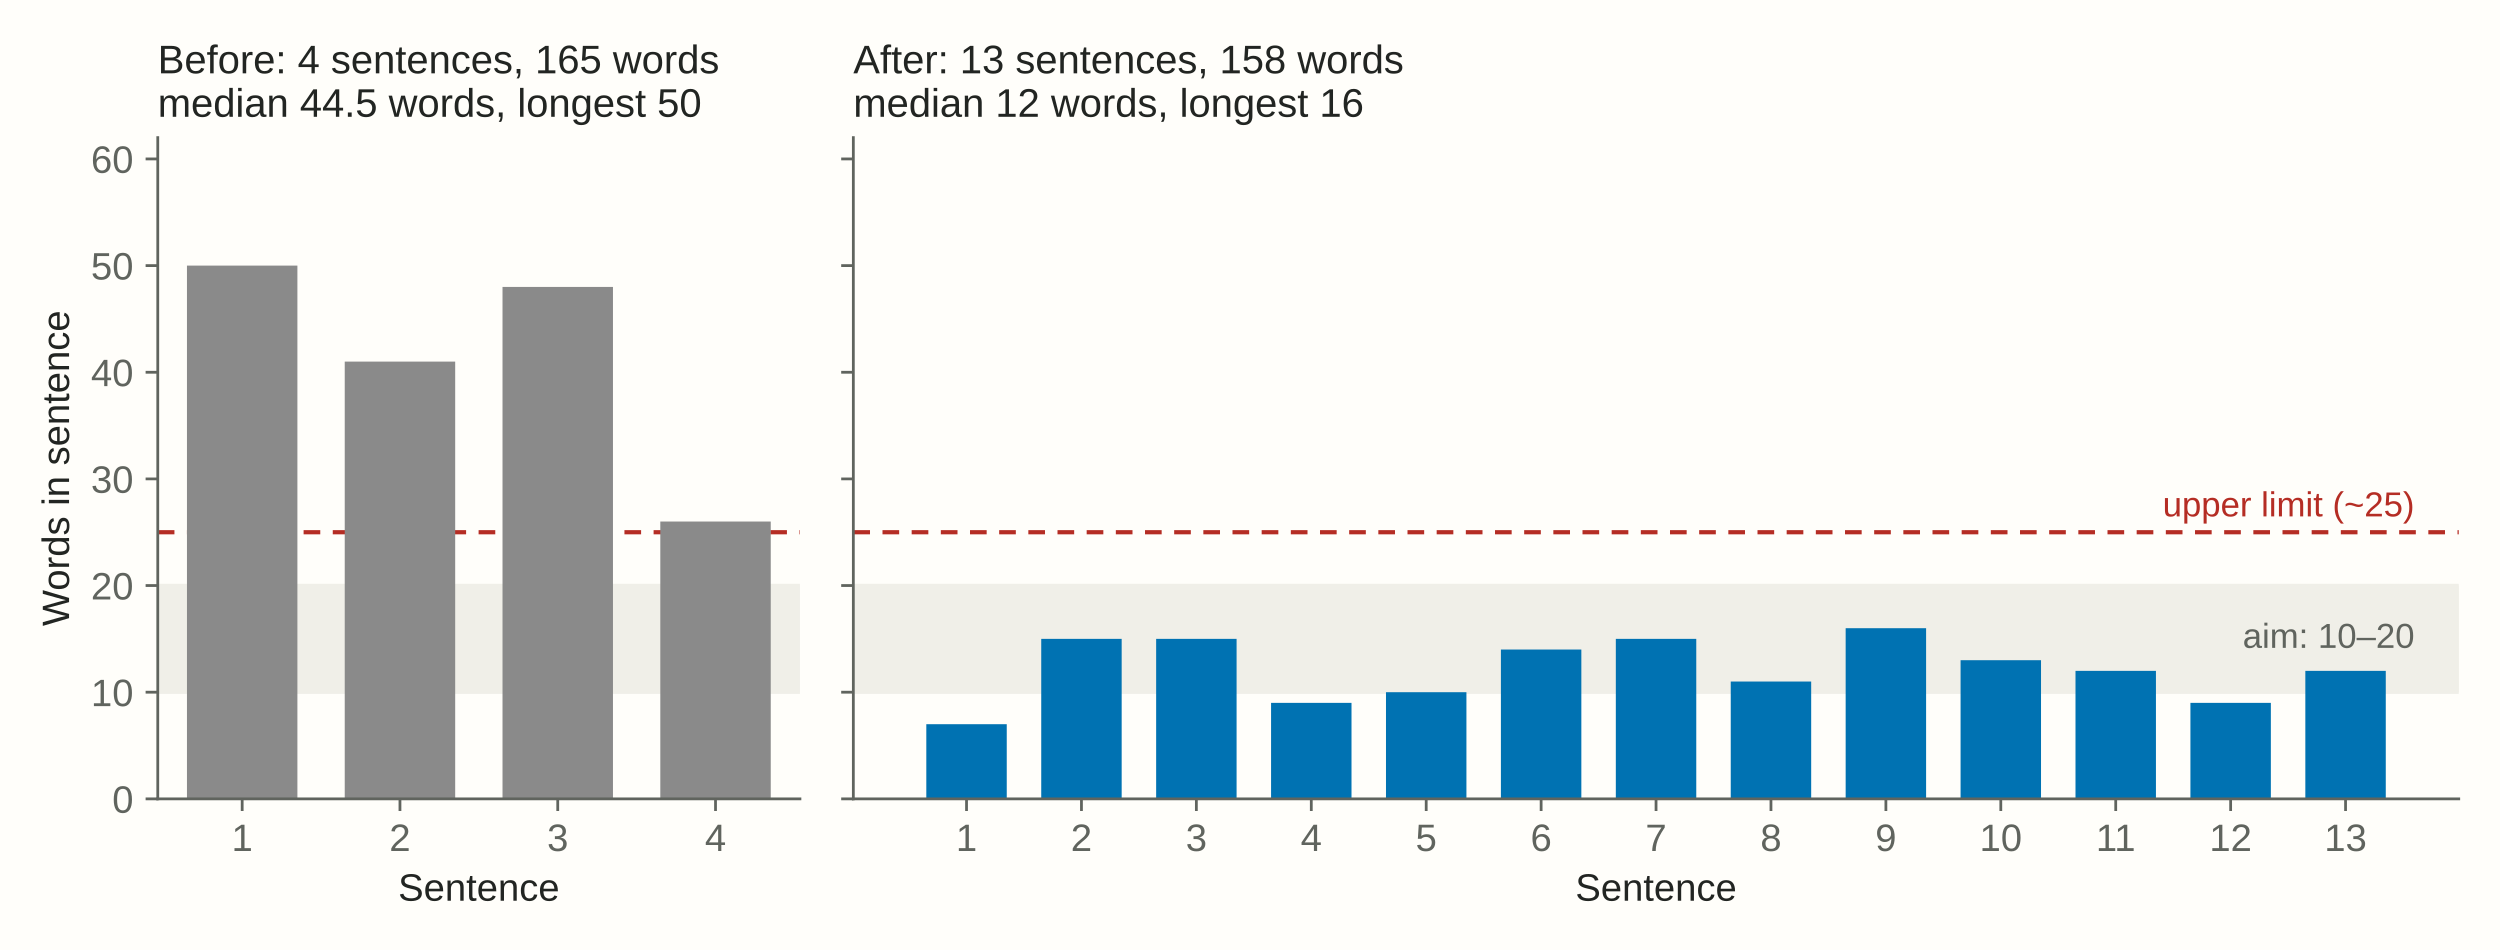
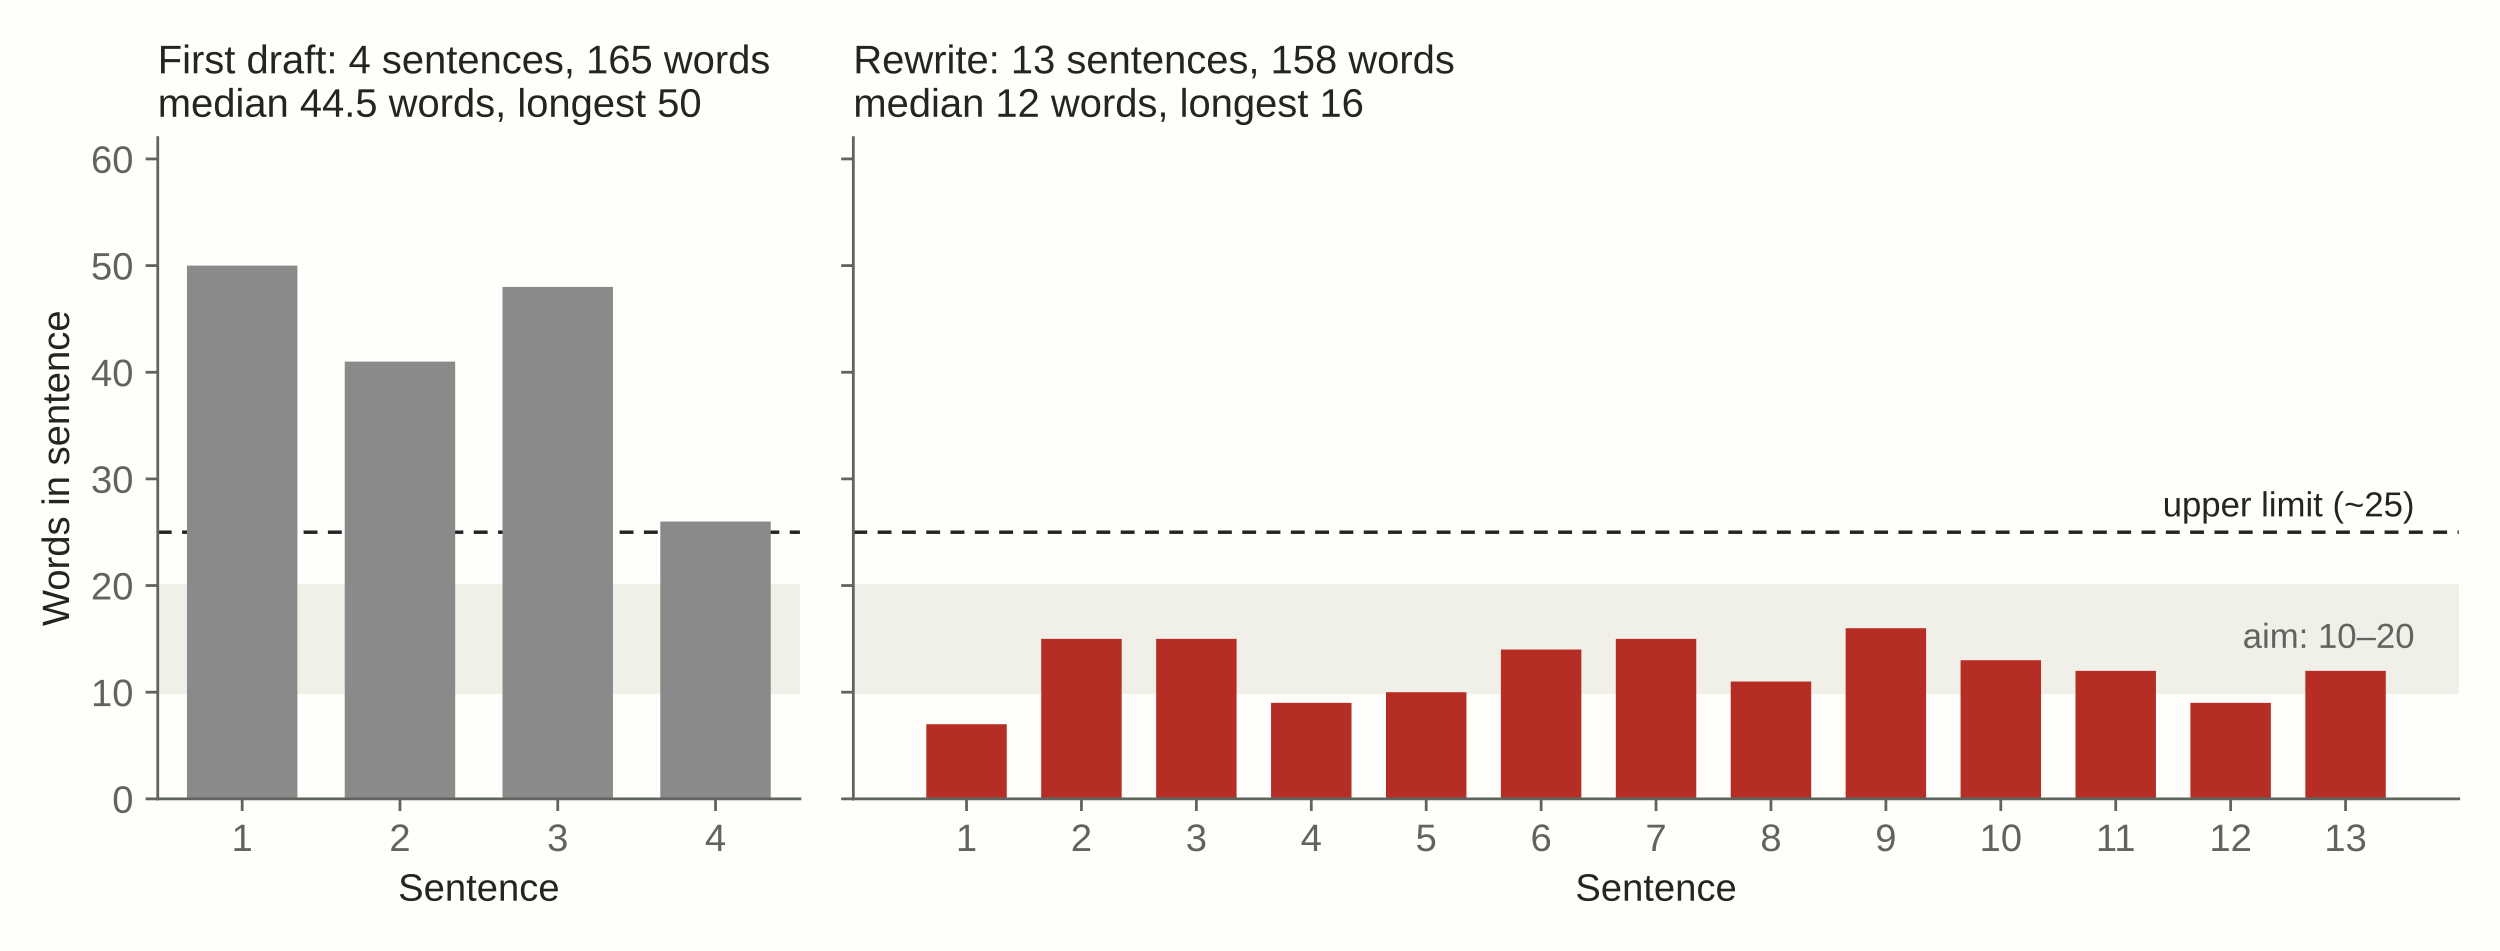
<svg xmlns="http://www.w3.org/2000/svg" xmlns:xlink="http://www.w3.org/1999/xlink" width="720pt" height="273.6pt" viewBox="0 0 720 273.6" version="1.1">
  <defs>
    <style type="text/css">*{stroke-linejoin: round; stroke-linecap: butt}</style>
  </defs>
  <g id="figure_1">
    <g id="patch_1">
      <path d="M 0 273.6  L 720 273.6  L 720 0  L 0 0  z " style="fill: #fffefa" />
    </g>
    <g id="axes_1">
      <g id="patch_2">
        <path d="M 45.437 230.074  L 230.381 230.074  L 230.381 39.631  L 45.437 39.631  z " style="fill: #fffefa" />
      </g>
      <g id="patch_3">
-         <path d="M 45.437 199.357  L 230.381 199.357  L 230.381 168.64  L 45.437 168.64  z " clip-path="url(#pce71bd145c)" style="fill: #f0efe8; stroke: #f0efe8; stroke-linejoin: miter" />
+         <path d="M 45.437 199.357  L 230.381 199.357  L 230.381 168.64  L 45.437 168.64  z " clip-path="url(#p77c556bd12)" style="fill: #f0efe8; stroke: #f0efe8; stroke-linejoin: miter" />
      </g>
      <g id="matplotlib.axis_1">
        <g id="xtick_1">
          <g id="line2d_1">
            <defs>
-               <path id="m7f93a1eb59" d="M 0 0  L 0 3.5  " style="stroke: #60645e; stroke-width: 0.8" />
+               <path id="me3fba2fbd5" d="M 0 0  L 0 3.5  " style="stroke: #60645e; stroke-width: 0.8" />
            </defs>
            <g>
-               <use xlink:href="#m7f93a1eb59" x="69.748" y="230.074" style="fill: #60645e; stroke: #60645e; stroke-width: 0.8" />
+               <use xlink:href="#me3fba2fbd5" x="69.748" y="230.074" style="fill: #60645e; stroke: #60645e; stroke-width: 0.8" />
            </g>
          </g>
          <g id="text_1">
            <text style="font-size: 11px; font-family: 'Arial', 'Helvetica', 'DejaVu Sans'; text-anchor: middle; fill: #60645e" x="69.748" y="245.082" transform="rotate(-0 69.74808 245.0818)">1</text>
          </g>
        </g>
        <g id="xtick_2">
          <g id="line2d_2">
            <g>
-               <use xlink:href="#m7f93a1eb59" x="115.189" y="230.074" style="fill: #60645e; stroke: #60645e; stroke-width: 0.8" />
+               <use xlink:href="#me3fba2fbd5" x="115.189" y="230.074" style="fill: #60645e; stroke: #60645e; stroke-width: 0.8" />
            </g>
          </g>
          <g id="text_2">
            <text style="font-size: 11px; font-family: 'Arial', 'Helvetica', 'DejaVu Sans'; text-anchor: middle; fill: #60645e" x="115.189" y="245.082" transform="rotate(-0 115.1888 245.0818)">2</text>
          </g>
        </g>
        <g id="xtick_3">
          <g id="line2d_3">
            <g>
-               <use xlink:href="#m7f93a1eb59" x="160.629" y="230.074" style="fill: #60645e; stroke: #60645e; stroke-width: 0.8" />
+               <use xlink:href="#me3fba2fbd5" x="160.629" y="230.074" style="fill: #60645e; stroke: #60645e; stroke-width: 0.8" />
            </g>
          </g>
          <g id="text_3">
            <text style="font-size: 11px; font-family: 'Arial', 'Helvetica', 'DejaVu Sans'; text-anchor: middle; fill: #60645e" x="160.629" y="245.082" transform="rotate(-0 160.6295 245.0818)">3</text>
          </g>
        </g>
        <g id="xtick_4">
          <g id="line2d_4">
            <g>
-               <use xlink:href="#m7f93a1eb59" x="206.07" y="230.074" style="fill: #60645e; stroke: #60645e; stroke-width: 0.8" />
+               <use xlink:href="#me3fba2fbd5" x="206.07" y="230.074" style="fill: #60645e; stroke: #60645e; stroke-width: 0.8" />
            </g>
          </g>
          <g id="text_4">
            <text style="font-size: 11px; font-family: 'Arial', 'Helvetica', 'DejaVu Sans'; text-anchor: middle; fill: #60645e" x="206.07" y="245.082" transform="rotate(-0 206.0702 245.0818)">4</text>
          </g>
        </g>
        <g id="text_5">
          <text style="font-size: 11px; font-family: 'Arial', 'Helvetica', 'DejaVu Sans'; text-anchor: middle; fill: #222522" x="137.909" y="259.405" transform="rotate(-0 137.9091 259.4051)">Sentence</text>
        </g>
      </g>
      <g id="matplotlib.axis_2">
        <g id="ytick_1">
          <g id="line2d_5">
            <defs>
-               <path id="m8043c31ee0" d="M 0 0  L -3.5 0  " style="stroke: #60645e; stroke-width: 0.8" />
+               <path id="m719796c366" d="M 0 0  L -3.5 0  " style="stroke: #60645e; stroke-width: 0.8" />
            </defs>
            <g>
-               <use xlink:href="#m8043c31ee0" x="45.437" y="230.074" style="fill: #60645e; stroke: #60645e; stroke-width: 0.8" />
+               <use xlink:href="#m719796c366" x="45.437" y="230.074" style="fill: #60645e; stroke: #60645e; stroke-width: 0.8" />
            </g>
          </g>
          <g id="text_6">
            <text style="font-size: 11px; font-family: 'Arial', 'Helvetica', 'DejaVu Sans'; text-anchor: end; fill: #60645e" x="38.437" y="234.078" transform="rotate(-0 38.43731 234.0777)">0</text>
          </g>
        </g>
        <g id="ytick_2">
          <g id="line2d_6">
            <g>
-               <use xlink:href="#m8043c31ee0" x="45.437" y="199.357" style="fill: #60645e; stroke: #60645e; stroke-width: 0.8" />
+               <use xlink:href="#m719796c366" x="45.437" y="199.357" style="fill: #60645e; stroke: #60645e; stroke-width: 0.8" />
            </g>
          </g>
          <g id="text_7">
            <text style="font-size: 11px; font-family: 'Arial', 'Helvetica', 'DejaVu Sans'; text-anchor: end; fill: #60645e" x="38.437" y="203.361" transform="rotate(-0 38.43731 203.3611)">10</text>
          </g>
        </g>
        <g id="ytick_3">
          <g id="line2d_7">
            <g>
-               <use xlink:href="#m8043c31ee0" x="45.437" y="168.64" style="fill: #60645e; stroke: #60645e; stroke-width: 0.8" />
+               <use xlink:href="#m719796c366" x="45.437" y="168.64" style="fill: #60645e; stroke: #60645e; stroke-width: 0.8" />
            </g>
          </g>
          <g id="text_8">
            <text style="font-size: 11px; font-family: 'Arial', 'Helvetica', 'DejaVu Sans'; text-anchor: end; fill: #60645e" x="38.437" y="172.644" transform="rotate(-0 38.43731 172.6445)">20</text>
          </g>
        </g>
        <g id="ytick_4">
          <g id="line2d_8">
            <g>
-               <use xlink:href="#m8043c31ee0" x="45.437" y="137.924" style="fill: #60645e; stroke: #60645e; stroke-width: 0.8" />
+               <use xlink:href="#m719796c366" x="45.437" y="137.924" style="fill: #60645e; stroke: #60645e; stroke-width: 0.8" />
            </g>
          </g>
          <g id="text_9">
            <text style="font-size: 11px; font-family: 'Arial', 'Helvetica', 'DejaVu Sans'; text-anchor: end; fill: #60645e" x="38.437" y="141.928" transform="rotate(-0 38.43731 141.9279)">30</text>
          </g>
        </g>
        <g id="ytick_5">
          <g id="line2d_9">
            <g>
-               <use xlink:href="#m8043c31ee0" x="45.437" y="107.207" style="fill: #60645e; stroke: #60645e; stroke-width: 0.8" />
+               <use xlink:href="#m719796c366" x="45.437" y="107.207" style="fill: #60645e; stroke: #60645e; stroke-width: 0.8" />
            </g>
          </g>
          <g id="text_10">
            <text style="font-size: 11px; font-family: 'Arial', 'Helvetica', 'DejaVu Sans'; text-anchor: end; fill: #60645e" x="38.437" y="111.211" transform="rotate(-0 38.43731 111.2113)">40</text>
          </g>
        </g>
        <g id="ytick_6">
          <g id="line2d_10">
            <g>
-               <use xlink:href="#m8043c31ee0" x="45.437" y="76.491" style="fill: #60645e; stroke: #60645e; stroke-width: 0.8" />
+               <use xlink:href="#m719796c366" x="45.437" y="76.491" style="fill: #60645e; stroke: #60645e; stroke-width: 0.8" />
            </g>
          </g>
          <g id="text_11">
            <text style="font-size: 11px; font-family: 'Arial', 'Helvetica', 'DejaVu Sans'; text-anchor: end; fill: #60645e" x="38.437" y="80.495" transform="rotate(-0 38.43731 80.49468)">50</text>
          </g>
        </g>
        <g id="ytick_7">
          <g id="line2d_11">
            <g>
-               <use xlink:href="#m8043c31ee0" x="45.437" y="45.774" style="fill: #60645e; stroke: #60645e; stroke-width: 0.8" />
+               <use xlink:href="#m719796c366" x="45.437" y="45.774" style="fill: #60645e; stroke: #60645e; stroke-width: 0.8" />
            </g>
          </g>
          <g id="text_12">
            <text style="font-size: 11px; font-family: 'Arial', 'Helvetica', 'DejaVu Sans'; text-anchor: end; fill: #60645e" x="38.437" y="49.778" transform="rotate(-0 38.43731 49.77808)">60</text>
          </g>
        </g>
        <g id="text_13">
          <text style="font-size: 11px; font-family: 'Arial', 'Helvetica', 'DejaVu Sans'; text-anchor: middle; fill: #222522" x="19.888" y="134.852" transform="rotate(-90 19.8883 134.8521)">Words in sentence</text>
        </g>
      </g>
      <g id="line2d_12">
-         <path d="M 45.437 153.282  L 230.381 153.282  " clip-path="url(#pce71bd145c)" style="fill: none; stroke-dasharray: 4.8,3.6; stroke-dashoffset: 0; stroke: #b52d24; stroke-width: 1.2" />
+         <path d="M 45.437 153.282  L 230.381 153.282  " clip-path="url(#p77c556bd12)" style="fill: none; stroke-dasharray: 4,3; stroke-dashoffset: 0; stroke: #222522" />
      </g>
      <g id="patch_4">
-         <path d="M 53.844 230.074  L 85.652 230.074  L 85.652 76.491  L 53.844 76.491  z " clip-path="url(#pce71bd145c)" style="fill: #8a8a8a" />
+         <path d="M 53.844 230.074  L 85.652 230.074  L 85.652 76.491  L 53.844 76.491  z " clip-path="url(#p77c556bd12)" style="fill: #8a8a8a" />
      </g>
      <g id="patch_5">
-         <path d="M 99.285 230.074  L 131.093 230.074  L 131.093 104.135  L 99.285 104.135  z " clip-path="url(#pce71bd145c)" style="fill: #8a8a8a" />
+         <path d="M 99.285 230.074  L 131.093 230.074  L 131.093 104.135  L 99.285 104.135  z " clip-path="url(#p77c556bd12)" style="fill: #8a8a8a" />
      </g>
      <g id="patch_6">
-         <path d="M 144.725 230.074  L 176.534 230.074  L 176.534 82.634  L 144.725 82.634  z " clip-path="url(#pce71bd145c)" style="fill: #8a8a8a" />
+         <path d="M 144.725 230.074  L 176.534 230.074  L 176.534 82.634  L 144.725 82.634  z " clip-path="url(#p77c556bd12)" style="fill: #8a8a8a" />
      </g>
      <g id="patch_7">
-         <path d="M 190.166 230.074  L 221.974 230.074  L 221.974 150.21  L 190.166 150.21  z " clip-path="url(#pce71bd145c)" style="fill: #8a8a8a" />
+         <path d="M 190.166 230.074  L 221.974 230.074  L 221.974 150.21  L 190.166 150.21  z " clip-path="url(#p77c556bd12)" style="fill: #8a8a8a" />
      </g>
      <g id="patch_8">
        <path d="M 45.437 230.074  L 45.437 39.631  " style="fill: none; stroke: #60645e; stroke-width: 0.8; stroke-linejoin: miter; stroke-linecap: square" />
      </g>
      <g id="patch_9">
        <path d="M 45.437 230.074  L 230.381 230.074  " style="fill: none; stroke: #60645e; stroke-width: 0.8; stroke-linejoin: miter; stroke-linecap: square" />
      </g>
      <g id="text_14">
-         <text style="font-size: 11.5px; font-family: 'Arial', 'Helvetica', 'DejaVu Sans'; fill: #222522" transform="translate(45.43731 21.11425)">Before: 4 sentences, 165 words</text>
+         <text style="font-size: 11.5px; font-family: 'Arial', 'Helvetica', 'DejaVu Sans'; fill: #222522" transform="translate(45.43731 21.11425)">First draft: 4 sentences, 165 words</text>
        <text style="font-size: 11.5px; font-family: 'Arial', 'Helvetica', 'DejaVu Sans'; fill: #222522" transform="translate(45.43731 33.63061)">median 44.5 words, longest 50</text>
      </g>
    </g>
    <g id="axes_2">
      <g id="patch_10">
        <path d="M 245.761 230.074  L 708.12 230.074  L 708.12 39.631  L 245.761 39.631  z " style="fill: #fffefa" />
      </g>
      <g id="patch_11">
-         <path d="M 245.761 199.357  L 708.12 199.357  L 708.12 168.64  L 245.761 168.64  z " clip-path="url(#p5468aab991)" style="fill: #f0efe8; stroke: #f0efe8; stroke-linejoin: miter" />
+         <path d="M 245.761 199.357  L 708.12 199.357  L 708.12 168.64  L 245.761 168.64  z " clip-path="url(#pc57c1206e5)" style="fill: #f0efe8; stroke: #f0efe8; stroke-linejoin: miter" />
      </g>
      <g id="matplotlib.axis_3">
        <g id="xtick_5">
          <g id="line2d_13">
            <g>
-               <use xlink:href="#m7f93a1eb59" x="278.361" y="230.074" style="fill: #60645e; stroke: #60645e; stroke-width: 0.8" />
+               <use xlink:href="#me3fba2fbd5" x="278.361" y="230.074" style="fill: #60645e; stroke: #60645e; stroke-width: 0.8" />
            </g>
          </g>
          <g id="text_15">
            <text style="font-size: 11px; font-family: 'Arial', 'Helvetica', 'DejaVu Sans'; text-anchor: middle; fill: #60645e" x="278.361" y="245.082" transform="rotate(-0 278.3611 245.0818)">1</text>
          </g>
        </g>
        <g id="xtick_6">
          <g id="line2d_14">
            <g>
-               <use xlink:href="#m7f93a1eb59" x="311.458" y="230.074" style="fill: #60645e; stroke: #60645e; stroke-width: 0.8" />
+               <use xlink:href="#me3fba2fbd5" x="311.458" y="230.074" style="fill: #60645e; stroke: #60645e; stroke-width: 0.8" />
            </g>
          </g>
          <g id="text_16">
            <text style="font-size: 11px; font-family: 'Arial', 'Helvetica', 'DejaVu Sans'; text-anchor: middle; fill: #60645e" x="311.458" y="245.082" transform="rotate(-0 311.4576 245.0818)">2</text>
          </g>
        </g>
        <g id="xtick_7">
          <g id="line2d_15">
            <g>
-               <use xlink:href="#m7f93a1eb59" x="344.554" y="230.074" style="fill: #60645e; stroke: #60645e; stroke-width: 0.8" />
+               <use xlink:href="#me3fba2fbd5" x="344.554" y="230.074" style="fill: #60645e; stroke: #60645e; stroke-width: 0.8" />
            </g>
          </g>
          <g id="text_17">
            <text style="font-size: 11px; font-family: 'Arial', 'Helvetica', 'DejaVu Sans'; text-anchor: middle; fill: #60645e" x="344.554" y="245.082" transform="rotate(-0 344.5542 245.0818)">3</text>
          </g>
        </g>
        <g id="xtick_8">
          <g id="line2d_16">
            <g>
-               <use xlink:href="#m7f93a1eb59" x="377.651" y="230.074" style="fill: #60645e; stroke: #60645e; stroke-width: 0.8" />
+               <use xlink:href="#me3fba2fbd5" x="377.651" y="230.074" style="fill: #60645e; stroke: #60645e; stroke-width: 0.8" />
            </g>
          </g>
          <g id="text_18">
            <text style="font-size: 11px; font-family: 'Arial', 'Helvetica', 'DejaVu Sans'; text-anchor: middle; fill: #60645e" x="377.651" y="245.082" transform="rotate(-0 377.6508 245.0818)">4</text>
          </g>
        </g>
        <g id="xtick_9">
          <g id="line2d_17">
            <g>
-               <use xlink:href="#m7f93a1eb59" x="410.747" y="230.074" style="fill: #60645e; stroke: #60645e; stroke-width: 0.8" />
+               <use xlink:href="#me3fba2fbd5" x="410.747" y="230.074" style="fill: #60645e; stroke: #60645e; stroke-width: 0.8" />
            </g>
          </g>
          <g id="text_19">
            <text style="font-size: 11px; font-family: 'Arial', 'Helvetica', 'DejaVu Sans'; text-anchor: middle; fill: #60645e" x="410.747" y="245.082" transform="rotate(-0 410.7473 245.0818)">5</text>
          </g>
        </g>
        <g id="xtick_10">
          <g id="line2d_18">
            <g>
-               <use xlink:href="#m7f93a1eb59" x="443.844" y="230.074" style="fill: #60645e; stroke: #60645e; stroke-width: 0.8" />
+               <use xlink:href="#me3fba2fbd5" x="443.844" y="230.074" style="fill: #60645e; stroke: #60645e; stroke-width: 0.8" />
            </g>
          </g>
          <g id="text_20">
            <text style="font-size: 11px; font-family: 'Arial', 'Helvetica', 'DejaVu Sans'; text-anchor: middle; fill: #60645e" x="443.844" y="245.082" transform="rotate(-0 443.8439 245.0818)">6</text>
          </g>
        </g>
        <g id="xtick_11">
          <g id="line2d_19">
            <g>
-               <use xlink:href="#m7f93a1eb59" x="476.94" y="230.074" style="fill: #60645e; stroke: #60645e; stroke-width: 0.8" />
+               <use xlink:href="#me3fba2fbd5" x="476.94" y="230.074" style="fill: #60645e; stroke: #60645e; stroke-width: 0.8" />
            </g>
          </g>
          <g id="text_21">
            <text style="font-size: 11px; font-family: 'Arial', 'Helvetica', 'DejaVu Sans'; text-anchor: middle; fill: #60645e" x="476.94" y="245.082" transform="rotate(-0 476.9405 245.0818)">7</text>
          </g>
        </g>
        <g id="xtick_12">
          <g id="line2d_20">
            <g>
-               <use xlink:href="#m7f93a1eb59" x="510.037" y="230.074" style="fill: #60645e; stroke: #60645e; stroke-width: 0.8" />
+               <use xlink:href="#me3fba2fbd5" x="510.037" y="230.074" style="fill: #60645e; stroke: #60645e; stroke-width: 0.8" />
            </g>
          </g>
          <g id="text_22">
            <text style="font-size: 11px; font-family: 'Arial', 'Helvetica', 'DejaVu Sans'; text-anchor: middle; fill: #60645e" x="510.037" y="245.082" transform="rotate(-0 510.037 245.0818)">8</text>
          </g>
        </g>
        <g id="xtick_13">
          <g id="line2d_21">
            <g>
-               <use xlink:href="#m7f93a1eb59" x="543.134" y="230.074" style="fill: #60645e; stroke: #60645e; stroke-width: 0.8" />
+               <use xlink:href="#me3fba2fbd5" x="543.134" y="230.074" style="fill: #60645e; stroke: #60645e; stroke-width: 0.8" />
            </g>
          </g>
          <g id="text_23">
            <text style="font-size: 11px; font-family: 'Arial', 'Helvetica', 'DejaVu Sans'; text-anchor: middle; fill: #60645e" x="543.134" y="245.082" transform="rotate(-0 543.1336 245.0818)">9</text>
          </g>
        </g>
        <g id="xtick_14">
          <g id="line2d_22">
            <g>
-               <use xlink:href="#m7f93a1eb59" x="576.23" y="230.074" style="fill: #60645e; stroke: #60645e; stroke-width: 0.8" />
+               <use xlink:href="#me3fba2fbd5" x="576.23" y="230.074" style="fill: #60645e; stroke: #60645e; stroke-width: 0.8" />
            </g>
          </g>
          <g id="text_24">
            <text style="font-size: 11px; font-family: 'Arial', 'Helvetica', 'DejaVu Sans'; text-anchor: middle; fill: #60645e" x="576.23" y="245.082" transform="rotate(-0 576.2302 245.0818)">10</text>
          </g>
        </g>
        <g id="xtick_15">
          <g id="line2d_23">
            <g>
-               <use xlink:href="#m7f93a1eb59" x="609.327" y="230.074" style="fill: #60645e; stroke: #60645e; stroke-width: 0.8" />
+               <use xlink:href="#me3fba2fbd5" x="609.327" y="230.074" style="fill: #60645e; stroke: #60645e; stroke-width: 0.8" />
            </g>
          </g>
          <g id="text_25">
            <text style="font-size: 11px; font-family: 'Arial', 'Helvetica', 'DejaVu Sans'; text-anchor: middle; fill: #60645e" x="609.327" y="245.082" transform="rotate(-0 609.3267 245.0818)">11</text>
          </g>
        </g>
        <g id="xtick_16">
          <g id="line2d_24">
            <g>
-               <use xlink:href="#m7f93a1eb59" x="642.423" y="230.074" style="fill: #60645e; stroke: #60645e; stroke-width: 0.8" />
+               <use xlink:href="#me3fba2fbd5" x="642.423" y="230.074" style="fill: #60645e; stroke: #60645e; stroke-width: 0.8" />
            </g>
          </g>
          <g id="text_26">
            <text style="font-size: 11px; font-family: 'Arial', 'Helvetica', 'DejaVu Sans'; text-anchor: middle; fill: #60645e" x="642.423" y="245.082" transform="rotate(-0 642.4233 245.0818)">12</text>
          </g>
        </g>
        <g id="xtick_17">
          <g id="line2d_25">
            <g>
-               <use xlink:href="#m7f93a1eb59" x="675.52" y="230.074" style="fill: #60645e; stroke: #60645e; stroke-width: 0.8" />
+               <use xlink:href="#me3fba2fbd5" x="675.52" y="230.074" style="fill: #60645e; stroke: #60645e; stroke-width: 0.8" />
            </g>
          </g>
          <g id="text_27">
            <text style="font-size: 11px; font-family: 'Arial', 'Helvetica', 'DejaVu Sans'; text-anchor: middle; fill: #60645e" x="675.52" y="245.082" transform="rotate(-0 675.5199 245.0818)">13</text>
          </g>
        </g>
        <g id="text_28">
          <text style="font-size: 11px; font-family: 'Arial', 'Helvetica', 'DejaVu Sans'; text-anchor: middle; fill: #222522" x="476.94" y="259.405" transform="rotate(-0 476.9405 259.4051)">Sentence</text>
        </g>
      </g>
      <g id="matplotlib.axis_4">
        <g id="ytick_8">
          <g id="line2d_26">
            <g>
-               <use xlink:href="#m8043c31ee0" x="245.761" y="230.074" style="fill: #60645e; stroke: #60645e; stroke-width: 0.8" />
+               <use xlink:href="#m719796c366" x="245.761" y="230.074" style="fill: #60645e; stroke: #60645e; stroke-width: 0.8" />
            </g>
          </g>
        </g>
        <g id="ytick_9">
          <g id="line2d_27">
            <g>
-               <use xlink:href="#m8043c31ee0" x="245.761" y="199.357" style="fill: #60645e; stroke: #60645e; stroke-width: 0.8" />
+               <use xlink:href="#m719796c366" x="245.761" y="199.357" style="fill: #60645e; stroke: #60645e; stroke-width: 0.8" />
            </g>
          </g>
        </g>
        <g id="ytick_10">
          <g id="line2d_28">
            <g>
-               <use xlink:href="#m8043c31ee0" x="245.761" y="168.64" style="fill: #60645e; stroke: #60645e; stroke-width: 0.8" />
+               <use xlink:href="#m719796c366" x="245.761" y="168.64" style="fill: #60645e; stroke: #60645e; stroke-width: 0.8" />
            </g>
          </g>
        </g>
        <g id="ytick_11">
          <g id="line2d_29">
            <g>
-               <use xlink:href="#m8043c31ee0" x="245.761" y="137.924" style="fill: #60645e; stroke: #60645e; stroke-width: 0.8" />
+               <use xlink:href="#m719796c366" x="245.761" y="137.924" style="fill: #60645e; stroke: #60645e; stroke-width: 0.8" />
            </g>
          </g>
        </g>
        <g id="ytick_12">
          <g id="line2d_30">
            <g>
-               <use xlink:href="#m8043c31ee0" x="245.761" y="107.207" style="fill: #60645e; stroke: #60645e; stroke-width: 0.8" />
+               <use xlink:href="#m719796c366" x="245.761" y="107.207" style="fill: #60645e; stroke: #60645e; stroke-width: 0.8" />
            </g>
          </g>
        </g>
        <g id="ytick_13">
          <g id="line2d_31">
            <g>
-               <use xlink:href="#m8043c31ee0" x="245.761" y="76.491" style="fill: #60645e; stroke: #60645e; stroke-width: 0.8" />
+               <use xlink:href="#m719796c366" x="245.761" y="76.491" style="fill: #60645e; stroke: #60645e; stroke-width: 0.8" />
            </g>
          </g>
        </g>
        <g id="ytick_14">
          <g id="line2d_32">
            <g>
-               <use xlink:href="#m8043c31ee0" x="245.761" y="45.774" style="fill: #60645e; stroke: #60645e; stroke-width: 0.8" />
+               <use xlink:href="#m719796c366" x="245.761" y="45.774" style="fill: #60645e; stroke: #60645e; stroke-width: 0.8" />
            </g>
          </g>
        </g>
      </g>
      <g id="line2d_33">
-         <path d="M 245.761 153.282  L 708.12 153.282  " clip-path="url(#p5468aab991)" style="fill: none; stroke-dasharray: 4.8,3.6; stroke-dashoffset: 0; stroke: #b52d24; stroke-width: 1.2" />
+         <path d="M 245.761 153.282  L 708.12 153.282  " clip-path="url(#pc57c1206e5)" style="fill: none; stroke-dasharray: 4,3; stroke-dashoffset: 0; stroke: #222522" />
      </g>
      <g id="patch_12">
-         <path d="M 266.777 230.074  L 289.945 230.074  L 289.945 208.572  L 266.777 208.572  z " clip-path="url(#p5468aab991)" style="fill: #0072b2" />
+         <path d="M 266.777 230.074  L 289.945 230.074  L 289.945 208.572  L 266.777 208.572  z " clip-path="url(#pc57c1206e5)" style="fill: #b52d24" />
      </g>
      <g id="patch_13">
-         <path d="M 299.874 230.074  L 323.041 230.074  L 323.041 183.999  L 299.874 183.999  z " clip-path="url(#p5468aab991)" style="fill: #0072b2" />
+         <path d="M 299.874 230.074  L 323.041 230.074  L 323.041 183.999  L 299.874 183.999  z " clip-path="url(#pc57c1206e5)" style="fill: #b52d24" />
      </g>
      <g id="patch_14">
-         <path d="M 332.97 230.074  L 356.138 230.074  L 356.138 183.999  L 332.97 183.999  z " clip-path="url(#p5468aab991)" style="fill: #0072b2" />
+         <path d="M 332.97 230.074  L 356.138 230.074  L 356.138 183.999  L 332.97 183.999  z " clip-path="url(#pc57c1206e5)" style="fill: #b52d24" />
      </g>
      <g id="patch_15">
-         <path d="M 366.067 230.074  L 389.235 230.074  L 389.235 202.429  L 366.067 202.429  z " clip-path="url(#p5468aab991)" style="fill: #0072b2" />
+         <path d="M 366.067 230.074  L 389.235 230.074  L 389.235 202.429  L 366.067 202.429  z " clip-path="url(#pc57c1206e5)" style="fill: #b52d24" />
      </g>
      <g id="patch_16">
-         <path d="M 399.164 230.074  L 422.331 230.074  L 422.331 199.357  L 399.164 199.357  z " clip-path="url(#p5468aab991)" style="fill: #0072b2" />
+         <path d="M 399.164 230.074  L 422.331 230.074  L 422.331 199.357  L 399.164 199.357  z " clip-path="url(#pc57c1206e5)" style="fill: #b52d24" />
      </g>
      <g id="patch_17">
-         <path d="M 432.26 230.074  L 455.428 230.074  L 455.428 187.07  L 432.26 187.07  z " clip-path="url(#p5468aab991)" style="fill: #0072b2" />
+         <path d="M 432.26 230.074  L 455.428 230.074  L 455.428 187.07  L 432.26 187.07  z " clip-path="url(#pc57c1206e5)" style="fill: #b52d24" />
      </g>
      <g id="patch_18">
-         <path d="M 465.357 230.074  L 488.524 230.074  L 488.524 183.999  L 465.357 183.999  z " clip-path="url(#p5468aab991)" style="fill: #0072b2" />
+         <path d="M 465.357 230.074  L 488.524 230.074  L 488.524 183.999  L 465.357 183.999  z " clip-path="url(#pc57c1206e5)" style="fill: #b52d24" />
      </g>
      <g id="patch_19">
-         <path d="M 498.453 230.074  L 521.621 230.074  L 521.621 196.285  L 498.453 196.285  z " clip-path="url(#p5468aab991)" style="fill: #0072b2" />
+         <path d="M 498.453 230.074  L 521.621 230.074  L 521.621 196.285  L 498.453 196.285  z " clip-path="url(#pc57c1206e5)" style="fill: #b52d24" />
      </g>
      <g id="patch_20">
-         <path d="M 531.55 230.074  L 554.717 230.074  L 554.717 180.927  L 531.55 180.927  z " clip-path="url(#p5468aab991)" style="fill: #0072b2" />
+         <path d="M 531.55 230.074  L 554.717 230.074  L 554.717 180.927  L 531.55 180.927  z " clip-path="url(#pc57c1206e5)" style="fill: #b52d24" />
      </g>
      <g id="patch_21">
-         <path d="M 564.646 230.074  L 587.814 230.074  L 587.814 190.142  L 564.646 190.142  z " clip-path="url(#p5468aab991)" style="fill: #0072b2" />
+         <path d="M 564.646 230.074  L 587.814 230.074  L 587.814 190.142  L 564.646 190.142  z " clip-path="url(#pc57c1206e5)" style="fill: #b52d24" />
      </g>
      <g id="patch_22">
-         <path d="M 597.743 230.074  L 620.911 230.074  L 620.911 193.214  L 597.743 193.214  z " clip-path="url(#p5468aab991)" style="fill: #0072b2" />
+         <path d="M 597.743 230.074  L 620.911 230.074  L 620.911 193.214  L 597.743 193.214  z " clip-path="url(#pc57c1206e5)" style="fill: #b52d24" />
      </g>
      <g id="patch_23">
-         <path d="M 630.84 230.074  L 654.007 230.074  L 654.007 202.429  L 630.84 202.429  z " clip-path="url(#p5468aab991)" style="fill: #0072b2" />
+         <path d="M 630.84 230.074  L 654.007 230.074  L 654.007 202.429  L 630.84 202.429  z " clip-path="url(#pc57c1206e5)" style="fill: #b52d24" />
      </g>
      <g id="patch_24">
-         <path d="M 663.936 230.074  L 687.104 230.074  L 687.104 193.214  L 663.936 193.214  z " clip-path="url(#p5468aab991)" style="fill: #0072b2" />
+         <path d="M 663.936 230.074  L 687.104 230.074  L 687.104 193.214  L 663.936 193.214  z " clip-path="url(#pc57c1206e5)" style="fill: #b52d24" />
      </g>
      <g id="patch_25">
        <path d="M 245.761 230.074  L 245.761 39.631  " style="fill: none; stroke: #60645e; stroke-width: 0.8; stroke-linejoin: miter; stroke-linecap: square" />
      </g>
      <g id="patch_26">
        <path d="M 245.761 230.074  L 708.12 230.074  " style="fill: none; stroke: #60645e; stroke-width: 0.8; stroke-linejoin: miter; stroke-linecap: square" />
      </g>
      <g id="text_29">
-         <text style="font-size: 10px; font-family: 'Arial', 'Helvetica', 'DejaVu Sans'; text-anchor: end; fill: #b52d24" x="695.378" y="148.72" transform="rotate(-0 695.3778 148.72)">upper limit (~25)</text>
+         <text style="font-size: 10px; font-family: 'Arial', 'Helvetica', 'DejaVu Sans'; text-anchor: end; fill: #222522" x="695.378" y="148.72" transform="rotate(-0 695.3778 148.72)">upper limit (~25)</text>
      </g>
      <g id="text_30">
        <text style="font-size: 10px; font-family: 'Arial', 'Helvetica', 'DejaVu Sans'; text-anchor: end; fill: #60645e" x="695.378" y="186.587" transform="rotate(-0 695.3778 186.5865)">aim: 10–20</text>
      </g>
      <g id="text_31">
-         <text style="font-size: 11.5px; font-family: 'Arial', 'Helvetica', 'DejaVu Sans'; fill: #222522" transform="translate(245.7609 21.11425)">After: 13 sentences, 158 words</text>
+         <text style="font-size: 11.5px; font-family: 'Arial', 'Helvetica', 'DejaVu Sans'; fill: #222522" transform="translate(245.7609 21.11425)">Rewrite: 13 sentences, 158 words</text>
        <text style="font-size: 11.5px; font-family: 'Arial', 'Helvetica', 'DejaVu Sans'; fill: #222522" transform="translate(245.7609 33.63061)">median 12 words, longest 16</text>
      </g>
    </g>
  </g>
  <defs>
-     <clipPath id="pce71bd145c">
+     <clipPath id="p77c556bd12">
      <rect x="45.437" y="39.631" width="184.944" height="190.443" />
    </clipPath>
-     <clipPath id="p5468aab991">
+     <clipPath id="pc57c1206e5">
      <rect x="245.761" y="39.631" width="462.359" height="190.443" />
    </clipPath>
  </defs>
</svg>
